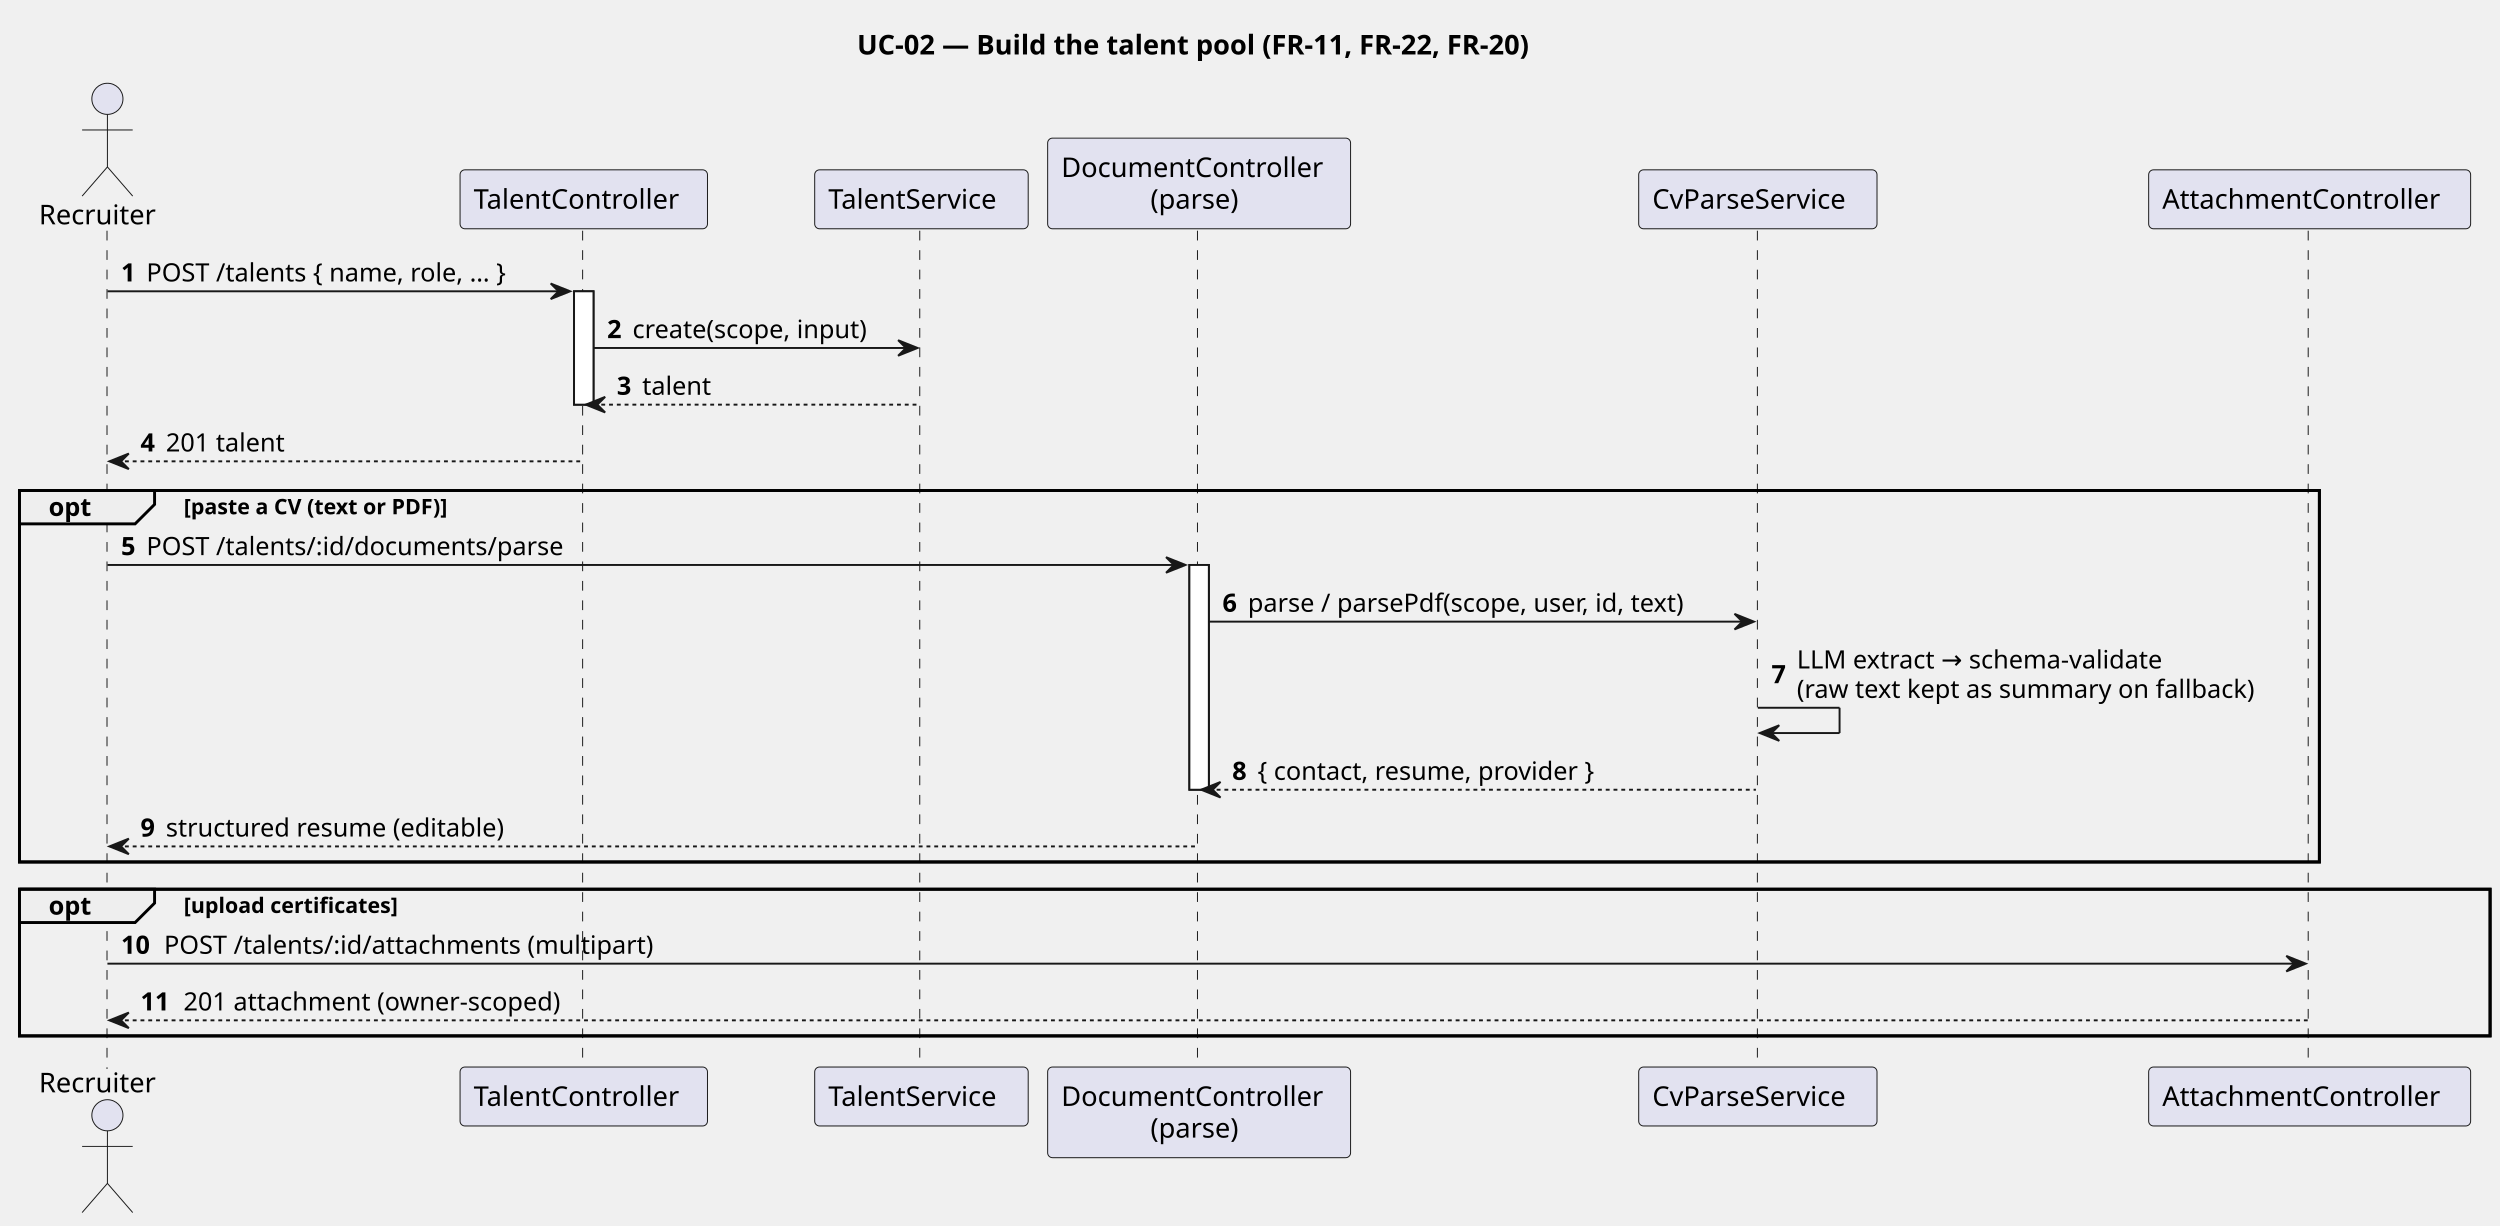
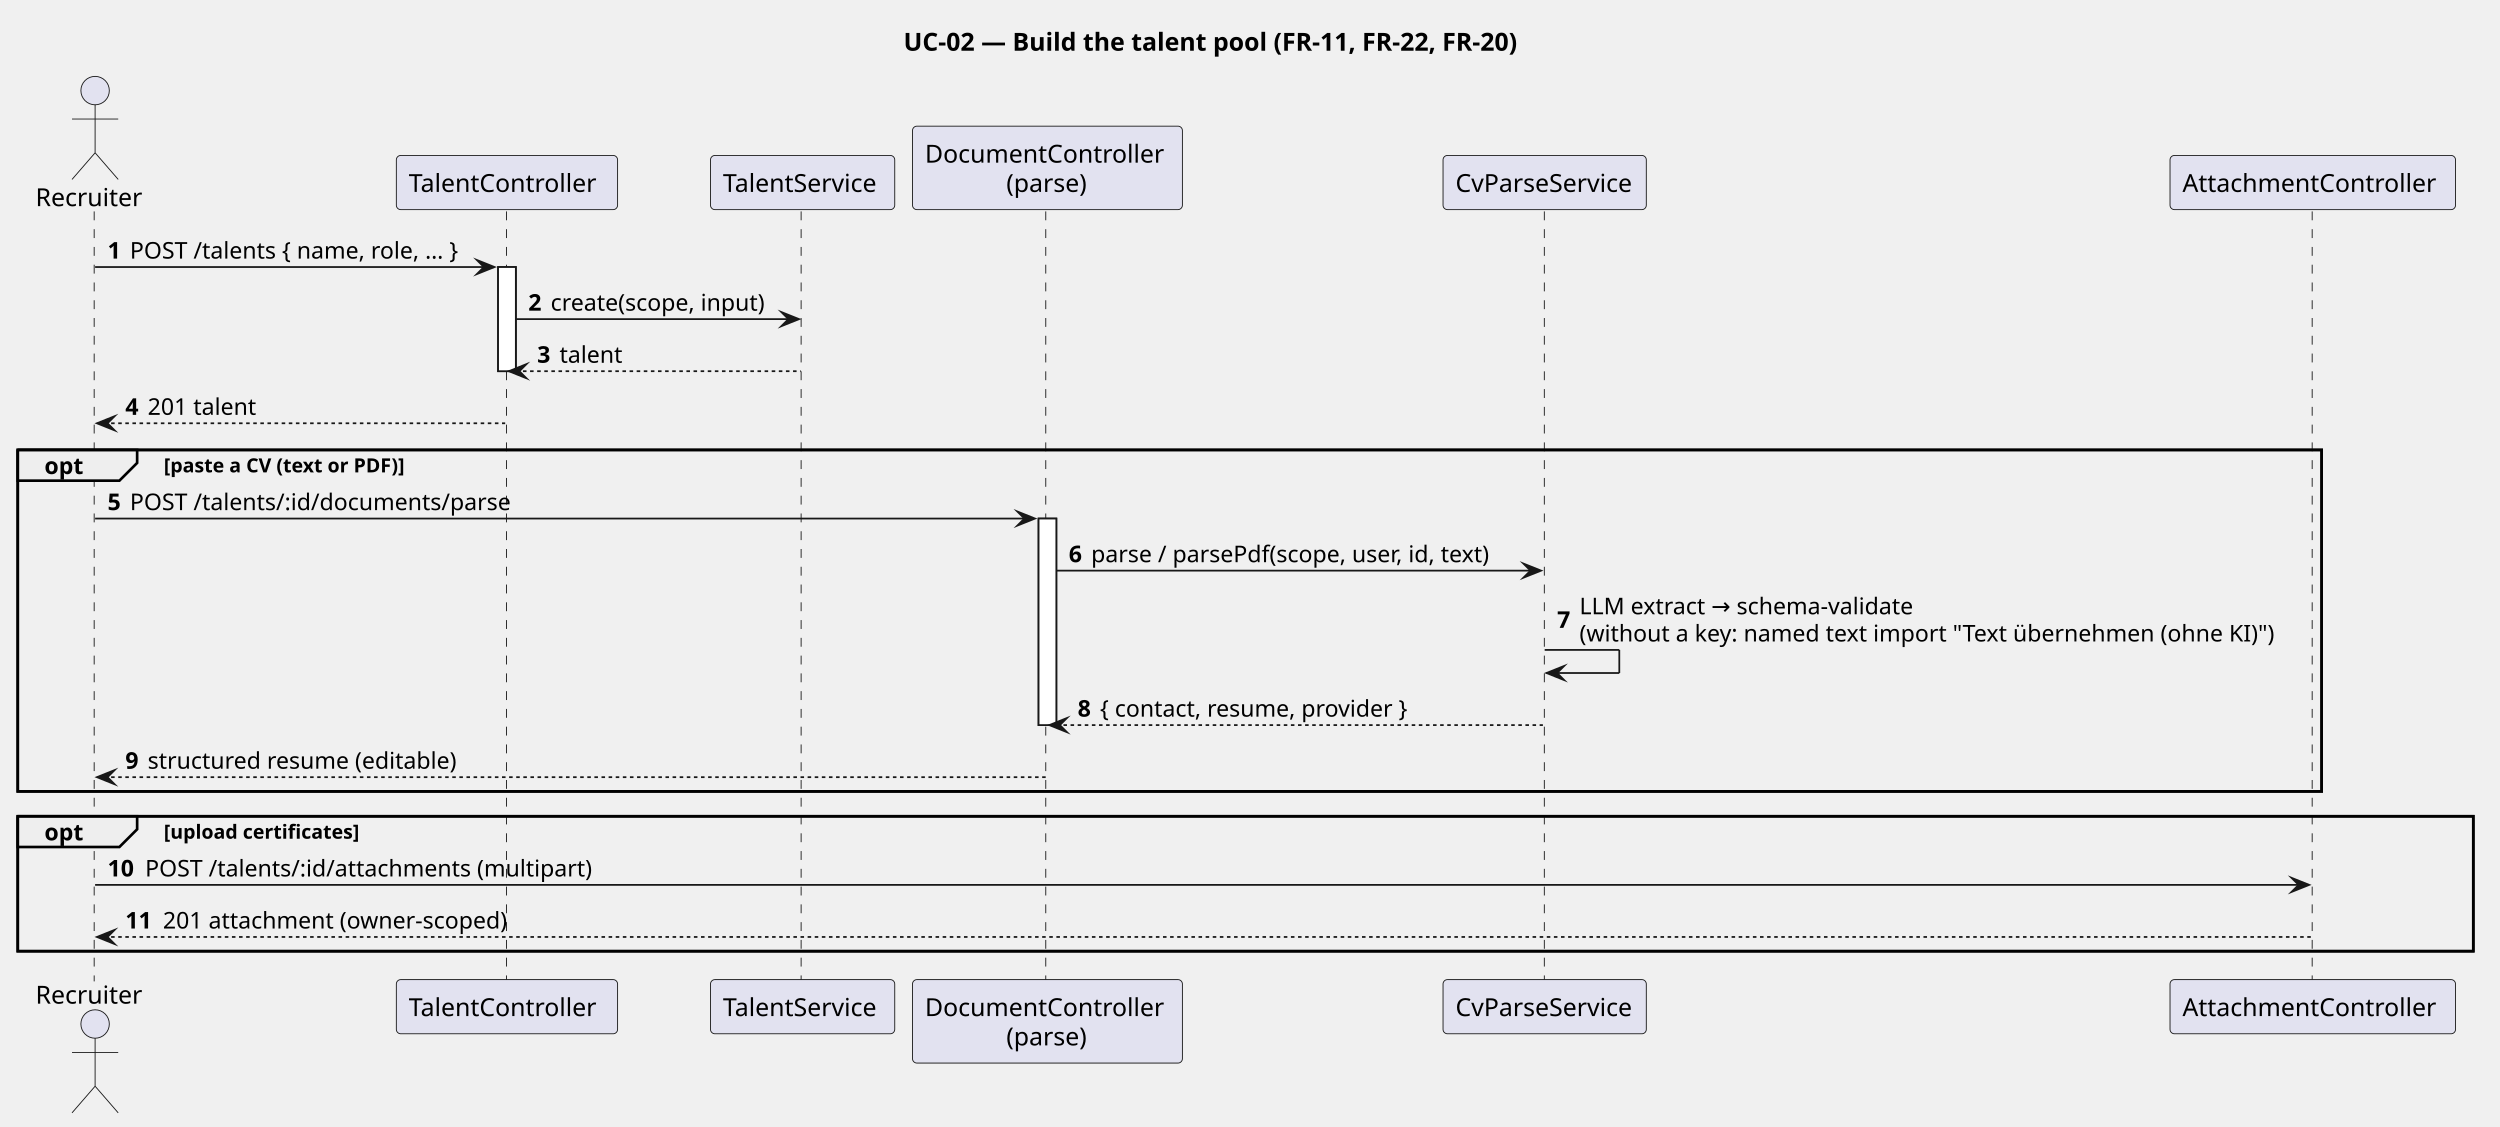
- <svg xmlns="http://www.w3.org/2000/svg" contentStyleType="text/css" height="630px" preserveAspectRatio="none" style="width:1285px;height:630px;background:#FFFFFF;" version="1.1" viewBox="0 0 1285 630" width="1285px" zoomAndPan="magnify">
+ <svg xmlns="http://www.w3.org/2000/svg" contentStyleType="text/css" data-diagram-type="SEQUENCE" height="634px" preserveAspectRatio="none" style="width:1407px;height:634px;background:#FFFFFF;" version="1.1" viewBox="0 0 1407 634" width="1407px" zoomAndPan="magnify">
  <defs />
  <g>
-     <text fill="#000000" font-family="sans-serif" font-size="14" font-weight="bold" lengthAdjust="spacing" textLength="407.832" x="440.537" y="27.995">UC-02 — Build the talent pool (FR-11, FR-22, FR-20)</text>
-     <rect fill="#FFFFFF" height="58.266" style="stroke:#181818;stroke-width:1.0;" width="10" x="295.056" y="149.727" />
-     <rect fill="#FFFFFF" height="115.531" style="stroke:#181818;stroke-width:1.0;" width="10" x="611.345" y="290.391" />
-     <rect fill="none" height="190.93" style="stroke:#000000;stroke-width:1.5;" width="1182.161" x="10" y="252.125" />
-     <rect fill="none" height="75.398" style="stroke:#000000;stroke-width:1.5;" width="1269.906" x="10" y="457.055" />
-     <line style="stroke:#181818;stroke-width:0.5;stroke-dasharray:5.0,5.0;" x1="55" x2="55" y1="118.594" y2="549.453" />
-     <line style="stroke:#181818;stroke-width:0.5;stroke-dasharray:5.0,5.0;" x1="299.472" x2="299.472" y1="118.594" y2="549.453" />
-     <line style="stroke:#181818;stroke-width:0.5;stroke-dasharray:5.0,5.0;" x1="472.756" x2="472.756" y1="118.594" y2="549.453" />
-     <line style="stroke:#181818;stroke-width:0.5;stroke-dasharray:5.0,5.0;" x1="615.494" x2="615.494" y1="118.594" y2="549.453" />
-     <line style="stroke:#181818;stroke-width:0.5;stroke-dasharray:5.0,5.0;" x1="903.293" x2="903.293" y1="118.594" y2="549.453" />
-     <line style="stroke:#181818;stroke-width:0.5;stroke-dasharray:5.0,5.0;" x1="1186.415" x2="1186.415" y1="118.594" y2="549.453" />
-     <text fill="#000000" font-family="sans-serif" font-size="14" lengthAdjust="spacing" textLength="64.415" x="20" y="115.292">Recruiter</text>
-     <ellipse cx="55.208" cy="50.797" fill="#E2E2F0" rx="8" ry="8" style="stroke:#181818;stroke-width:0.5;" />
-     <path d="M55.208,58.797 L55.208,85.797 M42.208,66.797 L68.207,66.797 M55.208,85.797 L42.208,100.797 M55.208,85.797 L68.207,100.797 " fill="none" style="stroke:#181818;stroke-width:0.5;" />
-     <text fill="#000000" font-family="sans-serif" font-size="14" lengthAdjust="spacing" textLength="64.415" x="20" y="561.448">Recruiter</text>
-     <ellipse cx="55.208" cy="573.25" fill="#E2E2F0" rx="8" ry="8" style="stroke:#181818;stroke-width:0.5;" />
-     <path d="M55.208,581.25 L55.208,608.25 M42.208,589.25 L68.207,589.25 M55.208,608.25 L42.208,623.25 M55.208,608.25 L68.207,623.25 " fill="none" style="stroke:#181818;stroke-width:0.5;" />
-     <rect fill="#E2E2F0" height="30.297" rx="2.5" ry="2.5" style="stroke:#181818;stroke-width:0.5;" width="127.169" x="236.472" y="87.297" />
-     <text fill="#000000" font-family="sans-serif" font-size="14" lengthAdjust="spacing" textLength="113.169" x="243.472" y="107.292">TalentController</text>
-     <rect fill="#E2E2F0" height="30.297" rx="2.5" ry="2.5" style="stroke:#181818;stroke-width:0.5;" width="127.169" x="236.472" y="548.453" />
-     <text fill="#000000" font-family="sans-serif" font-size="14" lengthAdjust="spacing" textLength="113.169" x="243.472" y="568.448">TalentController</text>
-     <rect fill="#E2E2F0" height="30.297" rx="2.5" ry="2.5" style="stroke:#181818;stroke-width:0.5;" width="109.737" x="418.756" y="87.297" />
-     <text fill="#000000" font-family="sans-serif" font-size="14" lengthAdjust="spacing" textLength="95.737" x="425.756" y="107.292">TalentService</text>
-     <rect fill="#E2E2F0" height="30.297" rx="2.5" ry="2.5" style="stroke:#181818;stroke-width:0.5;" width="109.737" x="418.756" y="548.453" />
-     <text fill="#000000" font-family="sans-serif" font-size="14" lengthAdjust="spacing" textLength="95.737" x="425.756" y="568.448">TalentService</text>
-     <rect fill="#E2E2F0" height="46.594" rx="2.5" ry="2.5" style="stroke:#181818;stroke-width:0.5;" width="155.702" x="538.494" y="71" />
-     <text fill="#000000" font-family="sans-serif" font-size="14" lengthAdjust="spacing" textLength="141.702" x="545.494" y="90.995">DocumentController</text>
-     <text fill="#000000" font-family="sans-serif" font-size="14" lengthAdjust="spacing" textLength="50.053" x="591.318" y="107.292">(parse)</text>
-     <rect fill="#E2E2F0" height="46.594" rx="2.5" ry="2.5" style="stroke:#181818;stroke-width:0.5;" width="155.702" x="538.494" y="548.453" />
-     <text fill="#000000" font-family="sans-serif" font-size="14" lengthAdjust="spacing" textLength="141.702" x="545.494" y="568.448">DocumentController</text>
-     <text fill="#000000" font-family="sans-serif" font-size="14" lengthAdjust="spacing" textLength="50.053" x="591.318" y="584.745">(parse)</text>
-     <rect fill="#E2E2F0" height="30.297" rx="2.5" ry="2.5" style="stroke:#181818;stroke-width:0.5;" width="122.486" x="842.293" y="87.297" />
-     <text fill="#000000" font-family="sans-serif" font-size="14" lengthAdjust="spacing" textLength="108.486" x="849.293" y="107.292">CvParseService</text>
-     <rect fill="#E2E2F0" height="30.297" rx="2.5" ry="2.5" style="stroke:#181818;stroke-width:0.5;" width="122.486" x="842.293" y="548.453" />
-     <text fill="#000000" font-family="sans-serif" font-size="14" lengthAdjust="spacing" textLength="108.486" x="849.293" y="568.448">CvParseService</text>
-     <rect fill="#E2E2F0" height="30.297" rx="2.5" ry="2.5" style="stroke:#181818;stroke-width:0.5;" width="165.491" x="1104.415" y="87.297" />
-     <text fill="#000000" font-family="sans-serif" font-size="14" lengthAdjust="spacing" textLength="151.491" x="1111.415" y="107.292">AttachmentController</text>
-     <rect fill="#E2E2F0" height="30.297" rx="2.5" ry="2.5" style="stroke:#181818;stroke-width:0.5;" width="165.491" x="1104.415" y="548.453" />
-     <text fill="#000000" font-family="sans-serif" font-size="14" lengthAdjust="spacing" textLength="151.491" x="1111.415" y="568.448">AttachmentController</text>
-     <rect fill="#FFFFFF" height="58.266" style="stroke:#181818;stroke-width:1.0;" width="10" x="295.056" y="149.727" />
-     <rect fill="#FFFFFF" height="115.531" style="stroke:#181818;stroke-width:1.0;" width="10" x="611.345" y="290.391" />
-     <polygon fill="#181818" points="283.056,145.727,293.056,149.727,283.056,153.727,287.056,149.727" style="stroke:#181818;stroke-width:1.0;" />
-     <line style="stroke:#181818;stroke-width:1.0;" x1="55.208" x2="289.056" y1="149.727" y2="149.727" />
-     <text fill="#000000" font-family="sans-serif" font-size="13" font-weight="bold" lengthAdjust="spacing" textLength="9.045" x="62.208" y="144.661">1</text>
-     <text fill="#000000" font-family="sans-serif" font-size="13" lengthAdjust="spacing" textLength="207.803" x="75.253" y="144.661">POST /talents { name, role, … }</text>
-     <polygon fill="#181818" points="461.625,174.859,471.625,178.859,461.625,182.859,465.625,178.859" style="stroke:#181818;stroke-width:1.0;" />
-     <line style="stroke:#181818;stroke-width:1.0;" x1="305.056" x2="467.625" y1="178.859" y2="178.859" />
-     <text fill="#000000" font-family="sans-serif" font-size="13" font-weight="bold" lengthAdjust="spacing" textLength="9.045" x="312.056" y="173.793">2</text>
-     <text fill="#000000" font-family="sans-serif" font-size="13" lengthAdjust="spacing" textLength="131.523" x="325.102" y="173.793">create(scope, input)</text>
-     <polygon fill="#181818" points="311.056,203.992,301.056,207.992,311.056,211.992,307.056,207.992" style="stroke:#181818;stroke-width:1.0;" />
-     <line style="stroke:#181818;stroke-width:1.0;stroke-dasharray:2.0,2.0;" x1="305.056" x2="472.625" y1="207.992" y2="207.992" />
-     <text fill="#000000" font-family="sans-serif" font-size="13" font-weight="bold" lengthAdjust="spacing" textLength="9.045" x="317.056" y="202.926">3</text>
-     <text fill="#000000" font-family="sans-serif" font-size="13" lengthAdjust="spacing" textLength="38.01" x="330.102" y="202.926">talent</text>
-     <polygon fill="#181818" points="66.207,233.125,56.208,237.125,66.207,241.125,62.208,237.125" style="stroke:#181818;stroke-width:1.0;" />
-     <line style="stroke:#181818;stroke-width:1.0;stroke-dasharray:2.0,2.0;" x1="60.208" x2="299.056" y1="237.125" y2="237.125" />
-     <text fill="#000000" font-family="sans-serif" font-size="13" font-weight="bold" lengthAdjust="spacing" textLength="9.045" x="72.207" y="232.059">4</text>
-     <text fill="#000000" font-family="sans-serif" font-size="13" lengthAdjust="spacing" textLength="66.955" x="85.253" y="232.059">201 talent</text>
-     <path d="M10,252.125 L79.451,252.125 L79.451,259.258 L69.451,269.258 L10,269.258 L10,252.125 " fill="#EEEEEE" style="stroke:#000000;stroke-width:1.5;" />
-     <rect fill="none" height="190.93" style="stroke:#000000;stroke-width:1.5;" width="1182.161" x="10" y="252.125" />
-     <text fill="#000000" font-family="sans-serif" font-size="13" font-weight="bold" lengthAdjust="spacing" textLength="24.451" x="25" y="265.192">opt</text>
-     <text fill="#000000" font-family="sans-serif" font-size="11" font-weight="bold" lengthAdjust="spacing" textLength="160.59" x="94.451" y="264.335">[paste a CV (text or PDF)]</text>
-     <polygon fill="#181818" points="599.345,286.391,609.345,290.391,599.345,294.391,603.345,290.391" style="stroke:#181818;stroke-width:1.0;" />
-     <line style="stroke:#181818;stroke-width:1.0;" x1="55.208" x2="605.345" y1="290.391" y2="290.391" />
-     <text fill="#000000" font-family="sans-serif" font-size="13" font-weight="bold" lengthAdjust="spacing" textLength="9.045" x="62.208" y="285.325">5</text>
-     <text fill="#000000" font-family="sans-serif" font-size="13" lengthAdjust="spacing" textLength="225.64" x="75.253" y="285.325">POST /talents/:id/documents/parse</text>
-     <polygon fill="#181818" points="891.537,315.523,901.537,319.523,891.537,323.523,895.537,319.523" style="stroke:#181818;stroke-width:1.0;" />
-     <line style="stroke:#181818;stroke-width:1.0;" x1="621.345" x2="897.537" y1="319.523" y2="319.523" />
-     <text fill="#000000" font-family="sans-serif" font-size="13" font-weight="bold" lengthAdjust="spacing" textLength="9.045" x="628.345" y="314.457">6</text>
-     <text fill="#000000" font-family="sans-serif" font-size="13" lengthAdjust="spacing" textLength="245.147" x="641.39" y="314.457">parse / parsePdf(scope, user, id, text)</text>
-     <line style="stroke:#181818;stroke-width:1.0;" x1="903.537" x2="945.537" y1="363.789" y2="363.789" />
-     <line style="stroke:#181818;stroke-width:1.0;" x1="945.537" x2="945.537" y1="363.789" y2="376.789" />
-     <line style="stroke:#181818;stroke-width:1.0;" x1="904.537" x2="945.537" y1="376.789" y2="376.789" />
-     <polygon fill="#181818" points="914.537,372.789,904.537,376.789,914.537,380.789,910.537,376.789" style="stroke:#181818;stroke-width:1.0;" />
-     <text fill="#000000" font-family="sans-serif" font-size="13" font-weight="bold" lengthAdjust="spacing" textLength="9.045" x="910.537" y="351.157">7</text>
-     <text fill="#000000" font-family="sans-serif" font-size="13" lengthAdjust="spacing" textLength="203.011" x="923.582" y="343.59">LLM extract → schema-validate</text>
-     <text fill="#000000" font-family="sans-serif" font-size="13" lengthAdjust="spacing" textLength="256.579" x="923.582" y="358.723">(raw text kept as summary on fallback)</text>
-     <polygon fill="#181818" points="627.345,401.922,617.345,405.922,627.345,409.922,623.345,405.922" style="stroke:#181818;stroke-width:1.0;" />
-     <line style="stroke:#181818;stroke-width:1.0;stroke-dasharray:2.0,2.0;" x1="621.345" x2="902.537" y1="405.922" y2="405.922" />
-     <text fill="#000000" font-family="sans-serif" font-size="13" font-weight="bold" lengthAdjust="spacing" textLength="9.045" x="633.345" y="400.856">8</text>
-     <text fill="#000000" font-family="sans-serif" font-size="13" lengthAdjust="spacing" textLength="193.451" x="646.39" y="400.856">{ contact, resume, provider }</text>
-     <polygon fill="#181818" points="66.207,431.055,56.208,435.055,66.207,439.055,62.208,435.055" style="stroke:#181818;stroke-width:1.0;" />
-     <line style="stroke:#181818;stroke-width:1.0;stroke-dasharray:2.0,2.0;" x1="60.208" x2="615.345" y1="435.055" y2="435.055" />
-     <text fill="#000000" font-family="sans-serif" font-size="13" font-weight="bold" lengthAdjust="spacing" textLength="9.045" x="72.207" y="429.989">9</text>
-     <text fill="#000000" font-family="sans-serif" font-size="13" lengthAdjust="spacing" textLength="187.745" x="85.253" y="429.989">structured resume (editable)</text>
-     <path d="M10,457.055 L79.451,457.055 L79.451,464.188 L69.451,474.188 L10,474.188 L10,457.055 " fill="#EEEEEE" style="stroke:#000000;stroke-width:1.5;" />
-     <rect fill="none" height="75.398" style="stroke:#000000;stroke-width:1.5;" width="1269.906" x="10" y="457.055" />
-     <text fill="#000000" font-family="sans-serif" font-size="13" font-weight="bold" lengthAdjust="spacing" textLength="24.451" x="25" y="470.122">opt</text>
-     <text fill="#000000" font-family="sans-serif" font-size="11" font-weight="bold" lengthAdjust="spacing" textLength="126.414" x="94.451" y="469.265">[upload certificates]</text>
-     <polygon fill="#181818" points="1175.161,491.32,1185.161,495.32,1175.161,499.32,1179.161,495.32" style="stroke:#181818;stroke-width:1.0;" />
-     <line style="stroke:#181818;stroke-width:1.0;" x1="55.208" x2="1181.161" y1="495.32" y2="495.32" />
-     <text fill="#000000" font-family="sans-serif" font-size="13" font-weight="bold" lengthAdjust="spacing" textLength="18.091" x="62.208" y="490.254">10</text>
-     <text fill="#000000" font-family="sans-serif" font-size="13" lengthAdjust="spacing" textLength="269.007" x="84.298" y="490.254">POST /talents/:id/attachments (multipart)</text>
-     <polygon fill="#181818" points="66.207,520.453,56.208,524.453,66.207,528.453,62.208,524.453" style="stroke:#181818;stroke-width:1.0;" />
-     <line style="stroke:#181818;stroke-width:1.0;stroke-dasharray:2.0,2.0;" x1="60.208" x2="1186.161" y1="524.453" y2="524.453" />
-     <text fill="#000000" font-family="sans-serif" font-size="13" font-weight="bold" lengthAdjust="spacing" textLength="18.091" x="72.207" y="519.387">11</text>
-     <text fill="#000000" font-family="sans-serif" font-size="13" lengthAdjust="spacing" textLength="209.968" x="94.298" y="519.387">201 attachment (owner-scoped)</text>
+     <g class="title" data-source-line="1">
+       <text fill="#000000" font-family="sans-serif" font-size="14" font-weight="700" lengthAdjust="spacing" textLength="383.94" x="508.514" y="28.535">UC-02 — Build the talent pool (FR-11, FR-22, FR-20)</text>
+     </g>
+     <g>
+       <rect fill="#FFFFFF" height="58.621" style="stroke:#181818;stroke-width:1;" width="10" x="280.317" y="150.287" />
+     </g>
+     <g>
+       <rect fill="#FFFFFF" height="116.242" style="stroke:#181818;stroke-width:1;" width="10" x="584.508" y="291.84" />
+     </g>
+     <rect fill="none" height="192.174" style="stroke:#000000;stroke-width:1.5;" width="1296.629" x="10" y="253.219" />
+     <rect fill="none" height="75.932" style="stroke:#000000;stroke-width:1.5;" width="1381.968" x="10" y="459.393" />
+     <g class="participant-lifeline" data-entity-uid="part1" data-qualified-name="Recruiter" data-source-line="5" id="part1-lifeline">
+       <g>
+         <rect fill="#000000" fill-opacity="0" height="433.348" width="8" x="49.526" y="118.977" />
+         <line style="stroke:#181818;stroke-width:0.5;stroke-dasharray:5,5;" x1="53" x2="53" y1="118.977" y2="552.324" />
+       </g>
+     </g>
+     <g class="participant-lifeline" data-entity-uid="part2" data-qualified-name="TC" data-source-line="6" id="part2-lifeline">
+       <g>
+         <rect fill="#000000" fill-opacity="0" height="433.348" width="8" x="281.317" y="118.977" />
+         <line style="stroke:#181818;stroke-width:0.5;stroke-dasharray:5,5;" x1="285.059" x2="285.059" y1="118.977" y2="552.324" />
+       </g>
+     </g>
+     <g class="participant-lifeline" data-entity-uid="part3" data-qualified-name="TS" data-source-line="7" id="part3-lifeline">
+       <g>
+         <rect fill="#000000" fill-opacity="0" height="433.348" width="8" x="447.713" y="118.977" />
+         <line style="stroke:#181818;stroke-width:0.5;stroke-dasharray:5,5;" x1="450.87" x2="450.87" y1="118.977" y2="552.324" />
+       </g>
+     </g>
+     <g class="participant-lifeline" data-entity-uid="part4" data-qualified-name="DC" data-source-line="8" id="part4-lifeline">
+       <g>
+         <rect fill="#000000" fill-opacity="0" height="433.348" width="8" x="585.508" y="118.977" />
+         <line style="stroke:#181818;stroke-width:0.5;stroke-dasharray:5,5;" x1="588.557" x2="588.557" y1="118.977" y2="552.324" />
+       </g>
+     </g>
+     <g class="participant-lifeline" data-entity-uid="part5" data-qualified-name="CV" data-source-line="9" id="part5-lifeline">
+       <g>
+         <rect fill="#000000" fill-opacity="0" height="433.348" width="8" x="865.343" y="118.977" />
+         <line style="stroke:#181818;stroke-width:0.5;stroke-dasharray:5,5;" x1="869.143" x2="869.143" y1="118.977" y2="552.324" />
+       </g>
+     </g>
+     <g class="participant-lifeline" data-entity-uid="part6" data-qualified-name="AC" data-source-line="10" id="part6-lifeline">
+       <g>
+         <rect fill="#000000" fill-opacity="0" height="433.348" width="8" x="1297.629" y="118.977" />
+         <line style="stroke:#181818;stroke-width:0.5;stroke-dasharray:5,5;" x1="1301.29" x2="1301.29" y1="118.977" y2="552.324" />
+       </g>
+     </g>
+     <g class="participant participant-head" data-entity-uid="part1" data-qualified-name="Recruiter" data-source-line="5" id="part1-head">
+       <text fill="#000000" font-family="sans-serif" font-size="14" lengthAdjust="spacing" textLength="61.052" x="20" y="116.023">Recruiter</text>
+       <ellipse cx="53.526" cy="50.988" fill="#E2E2F0" rx="8" ry="8" style="stroke:#181818;stroke-width:0.5;" />
+       <path d="M53.526,58.988 L53.526,85.988 M40.526,66.988 L66.526,66.988 M53.526,85.988 L40.526,100.988 M53.526,85.988 L66.526,100.988" fill="none" style="stroke:#181818;stroke-width:0.5;" />
+     </g>
+     <g class="participant participant-tail" data-entity-uid="part1" data-qualified-name="Recruiter" data-source-line="5" id="part1-tail">
+       <text fill="#000000" font-family="sans-serif" font-size="14" lengthAdjust="spacing" textLength="61.052" x="20" y="564.859">Recruiter</text>
+       <ellipse cx="53.526" cy="576.312" fill="#E2E2F0" rx="8" ry="8" style="stroke:#181818;stroke-width:0.5;" />
+       <path d="M53.526,584.312 L53.526,611.312 M40.526,592.312 L66.526,592.312 M53.526,611.312 L40.526,626.312 M53.526,611.312 L66.526,626.312" fill="none" style="stroke:#181818;stroke-width:0.5;" />
+     </g>
+     <g class="participant participant-head" data-entity-uid="part2" data-qualified-name="TC" data-source-line="6" id="part2-head">
+       <rect fill="#E2E2F0" height="30.488" rx="2.5" ry="2.5" style="stroke:#181818;stroke-width:0.5;" width="124.517" x="223.059" y="87.488" />
+       <text fill="#000000" font-family="sans-serif" font-size="14" lengthAdjust="spacing" textLength="110.517" x="230.059" y="108.023">TalentController</text>
+     </g>
+     <g class="participant participant-tail" data-entity-uid="part2" data-qualified-name="TC" data-source-line="6" id="part2-tail">
+       <rect fill="#E2E2F0" height="30.488" rx="2.5" ry="2.5" style="stroke:#181818;stroke-width:0.5;" width="124.517" x="223.059" y="551.324" />
+       <text fill="#000000" font-family="sans-serif" font-size="14" lengthAdjust="spacing" textLength="110.517" x="230.059" y="571.859">TalentController</text>
+     </g>
+     <g class="participant participant-head" data-entity-uid="part3" data-qualified-name="TS" data-source-line="7" id="part3-head">
+       <rect fill="#E2E2F0" height="30.488" rx="2.5" ry="2.5" style="stroke:#181818;stroke-width:0.5;" width="103.688" x="399.87" y="87.488" />
+       <text fill="#000000" font-family="sans-serif" font-size="14" lengthAdjust="spacing" textLength="89.688" x="406.87" y="108.023">TalentService</text>
+     </g>
+     <g class="participant participant-tail" data-entity-uid="part3" data-qualified-name="TS" data-source-line="7" id="part3-tail">
+       <rect fill="#E2E2F0" height="30.488" rx="2.5" ry="2.5" style="stroke:#181818;stroke-width:0.5;" width="103.688" x="399.87" y="551.324" />
+       <text fill="#000000" font-family="sans-serif" font-size="14" lengthAdjust="spacing" textLength="89.688" x="406.87" y="571.859">TalentService</text>
+     </g>
+     <g class="participant participant-head" data-entity-uid="part4" data-qualified-name="DC" data-source-line="8" id="part4-head">
+       <rect fill="#E2E2F0" height="46.977" rx="2.5" ry="2.5" style="stroke:#181818;stroke-width:0.5;" width="151.901" x="513.557" y="71" />
+       <text fill="#000000" font-family="sans-serif" font-size="14" lengthAdjust="spacing" textLength="137.901" x="520.557" y="91.535">DocumentController</text>
+       <text fill="#000000" font-family="sans-serif" font-size="14" lengthAdjust="spacing" textLength="46.313" x="566.351" y="108.023">(parse)</text>
+     </g>
+     <g class="participant participant-tail" data-entity-uid="part4" data-qualified-name="DC" data-source-line="8" id="part4-tail">
+       <rect fill="#E2E2F0" height="46.977" rx="2.5" ry="2.5" style="stroke:#181818;stroke-width:0.5;" width="151.901" x="513.557" y="551.324" />
+       <text fill="#000000" font-family="sans-serif" font-size="14" lengthAdjust="spacing" textLength="137.901" x="520.557" y="571.859">DocumentController</text>
+       <text fill="#000000" font-family="sans-serif" font-size="14" lengthAdjust="spacing" textLength="46.313" x="566.351" y="588.348">(parse)</text>
+     </g>
+     <g class="participant participant-head" data-entity-uid="part5" data-qualified-name="CV" data-source-line="9" id="part5-head">
+       <rect fill="#E2E2F0" height="30.488" rx="2.5" ry="2.5" style="stroke:#181818;stroke-width:0.5;" width="114.399" x="812.143" y="87.488" />
+       <text fill="#000000" font-family="sans-serif" font-size="14" lengthAdjust="spacing" textLength="100.399" x="819.143" y="108.023">CvParseService</text>
+     </g>
+     <g class="participant participant-tail" data-entity-uid="part5" data-qualified-name="CV" data-source-line="9" id="part5-tail">
+       <rect fill="#E2E2F0" height="30.488" rx="2.5" ry="2.5" style="stroke:#181818;stroke-width:0.5;" width="114.399" x="812.143" y="551.324" />
+       <text fill="#000000" font-family="sans-serif" font-size="14" lengthAdjust="spacing" textLength="100.399" x="819.143" y="571.859">CvParseService</text>
+     </g>
+     <g class="participant participant-head" data-entity-uid="part6" data-qualified-name="AC" data-source-line="10" id="part6-head">
+       <rect fill="#E2E2F0" height="30.488" rx="2.5" ry="2.5" style="stroke:#181818;stroke-width:0.5;" width="160.679" x="1221.29" y="87.488" />
+       <text fill="#000000" font-family="sans-serif" font-size="14" lengthAdjust="spacing" textLength="146.679" x="1228.29" y="108.023">AttachmentController</text>
+     </g>
+     <g class="participant participant-tail" data-entity-uid="part6" data-qualified-name="AC" data-source-line="10" id="part6-tail">
+       <rect fill="#E2E2F0" height="30.488" rx="2.5" ry="2.5" style="stroke:#181818;stroke-width:0.5;" width="160.679" x="1221.29" y="551.324" />
+       <text fill="#000000" font-family="sans-serif" font-size="14" lengthAdjust="spacing" textLength="146.679" x="1228.29" y="571.859">AttachmentController</text>
+     </g>
+     <g>
+       <rect fill="#FFFFFF" height="58.621" style="stroke:#181818;stroke-width:1;" width="10" x="280.317" y="150.287" />
+     </g>
+     <g>
+       <rect fill="#FFFFFF" height="116.242" style="stroke:#181818;stroke-width:1;" width="10" x="584.508" y="291.84" />
+     </g>
+     <g class="message" data-entity-1="part1" data-entity-2="part2" data-source-line="12" id="msg1">
+       <polygon fill="#181818" points="268.317,146.287,278.317,150.287,268.317,154.287,272.317,150.287" style="stroke:#181818;stroke-width:1;stroke-linejoin:miter;stroke-miterlimit:10;" />
+       <line style="stroke:#181818;stroke-width:1;" x1="53.526" x2="274.317" y1="150.287" y2="150.287" />
+       <text fill="#000000" font-family="sans-serif" font-size="13" font-weight="700" lengthAdjust="spacing" textLength="8.576" x="60.526" y="145.545">1</text>
+       <text fill="#000000" font-family="sans-serif" font-size="13" lengthAdjust="spacing" textLength="195.216" x="73.102" y="145.545">POST /talents { name, role, … }</text>
+     </g>
+     <g class="message" data-entity-1="part2" data-entity-2="part3" data-source-line="14" id="msg2">
+       <polygon fill="#181818" points="439.713,175.598,449.713,179.598,439.713,183.598,443.713,179.598" style="stroke:#181818;stroke-width:1;stroke-linejoin:miter;stroke-miterlimit:10;" />
+       <line style="stroke:#181818;stroke-width:1;" x1="290.317" x2="445.713" y1="179.598" y2="179.598" />
+       <text fill="#000000" font-family="sans-serif" font-size="13" font-weight="700" lengthAdjust="spacing" textLength="8.576" x="297.317" y="174.856">2</text>
+       <text fill="#000000" font-family="sans-serif" font-size="13" lengthAdjust="spacing" textLength="124.82" x="309.893" y="174.856">create(scope, input)</text>
+     </g>
+     <g class="message" data-entity-1="part3" data-entity-2="part2" data-source-line="15" id="msg3">
+       <polygon fill="#181818" points="296.317,204.908,286.317,208.908,296.317,212.908,292.317,208.908" style="stroke:#181818;stroke-width:1;stroke-linejoin:miter;stroke-miterlimit:10;" />
+       <line style="stroke:#181818;stroke-width:1;stroke-dasharray:2,2;" x1="290.317" x2="450.713" y1="208.908" y2="208.908" />
+       <text fill="#000000" font-family="sans-serif" font-size="13" font-weight="700" lengthAdjust="spacing" textLength="8.576" x="302.317" y="204.166">3</text>
+       <text fill="#000000" font-family="sans-serif" font-size="13" lengthAdjust="spacing" textLength="35.972" x="314.893" y="204.166">talent</text>
+     </g>
+     <g class="message" data-entity-1="part2" data-entity-2="part1" data-source-line="17" id="msg4">
+       <polygon fill="#181818" points="64.526,234.219,54.526,238.219,64.526,242.219,60.526,238.219" style="stroke:#181818;stroke-width:1;stroke-linejoin:miter;stroke-miterlimit:10;" />
+       <line style="stroke:#181818;stroke-width:1;stroke-dasharray:2,2;" x1="58.526" x2="284.317" y1="238.219" y2="238.219" />
+       <text fill="#000000" font-family="sans-serif" font-size="13" font-weight="700" lengthAdjust="spacing" textLength="8.576" x="70.526" y="233.477">4</text>
+       <text fill="#000000" font-family="sans-serif" font-size="13" lengthAdjust="spacing" textLength="64.746" x="83.102" y="233.477">201 talent</text>
+     </g>
+     <path d="M10,253.219 L77.185,253.219 L77.185,260.529 L67.185,270.529 L10,270.529 L10,253.219" fill="#EEEEEE" style="stroke:#000000;stroke-width:1.5;" />
+     <rect fill="none" height="192.174" style="stroke:#000000;stroke-width:1.5;" width="1296.629" x="10" y="253.219" />
+     <text fill="#000000" font-family="sans-serif" font-size="13" font-weight="700" lengthAdjust="spacing" textLength="22.185" x="25" y="266.787">opt</text>
+     <text fill="#000000" font-family="sans-serif" font-size="11" font-weight="700" lengthAdjust="spacing" textLength="142.973" x="92.185" y="265.853">[paste a CV (text or PDF)]</text>
+     <g class="message" data-entity-1="part1" data-entity-2="part4" data-source-line="20" id="msg5">
+       <polygon fill="#181818" points="572.508,287.84,582.508,291.84,572.508,295.84,576.508,291.84" style="stroke:#181818;stroke-width:1;stroke-linejoin:miter;stroke-miterlimit:10;" />
+       <line style="stroke:#181818;stroke-width:1;" x1="53.526" x2="578.508" y1="291.84" y2="291.84" />
+       <text fill="#000000" font-family="sans-serif" font-size="13" font-weight="700" lengthAdjust="spacing" textLength="8.576" x="60.526" y="287.098">5</text>
+       <text fill="#000000" font-family="sans-serif" font-size="13" lengthAdjust="spacing" textLength="226.922" x="73.102" y="287.098">POST /talents/:id/documents/parse</text>
+     </g>
+     <g class="message" data-entity-1="part4" data-entity-2="part5" data-source-line="22" id="msg6">
+       <polygon fill="#181818" points="857.343,317.15,867.343,321.15,857.343,325.15,861.343,321.15" style="stroke:#181818;stroke-width:1;stroke-linejoin:miter;stroke-miterlimit:10;" />
+       <line style="stroke:#181818;stroke-width:1;" x1="594.508" x2="863.343" y1="321.15" y2="321.15" />
+       <text fill="#000000" font-family="sans-serif" font-size="13" font-weight="700" lengthAdjust="spacing" textLength="8.576" x="601.508" y="316.408">6</text>
+       <text fill="#000000" font-family="sans-serif" font-size="13" lengthAdjust="spacing" textLength="238.259" x="614.083" y="316.408">parse / parsePdf(scope, user, id, text)</text>
+     </g>
+     <g class="message" data-entity-1="part5" data-entity-2="part5" data-source-line="23" id="msg7">
+       <line style="stroke:#181818;stroke-width:1;" x1="869.343" x2="911.343" y1="365.772" y2="365.772" />
+       <line style="stroke:#181818;stroke-width:1;" x1="911.343" x2="911.343" y1="365.772" y2="378.772" />
+       <line style="stroke:#181818;stroke-width:1;" x1="870.343" x2="911.343" y1="378.772" y2="378.772" />
+       <polygon fill="#181818" points="880.343,374.772,870.343,378.772,880.343,382.772,876.343,378.772" style="stroke:#181818;stroke-width:1;stroke-linejoin:miter;stroke-miterlimit:10;" />
+       <text fill="#000000" font-family="sans-serif" font-size="13" font-weight="700" lengthAdjust="spacing" textLength="8.576" x="876.343" y="353.374">7</text>
+       <text fill="#000000" font-family="sans-serif" font-size="13" lengthAdjust="spacing" textLength="198.821" x="888.918" y="345.719">LLM extract → schema-validate</text>
+       <text fill="#000000" font-family="sans-serif" font-size="13" lengthAdjust="spacing" textLength="405.71" x="888.918" y="361.029">(without a key: named text import "Text übernehmen (ohne KI)")</text>
+     </g>
+     <g class="message" data-entity-1="part5" data-entity-2="part4" data-source-line="24" id="msg8">
+       <polygon fill="#181818" points="600.508,404.082,590.508,408.082,600.508,412.082,596.508,408.082" style="stroke:#181818;stroke-width:1;stroke-linejoin:miter;stroke-miterlimit:10;" />
+       <line style="stroke:#181818;stroke-width:1;stroke-dasharray:2,2;" x1="594.508" x2="868.343" y1="408.082" y2="408.082" />
+       <text fill="#000000" font-family="sans-serif" font-size="13" font-weight="700" lengthAdjust="spacing" textLength="8.576" x="606.508" y="403.34">8</text>
+       <text fill="#000000" font-family="sans-serif" font-size="13" lengthAdjust="spacing" textLength="178.763" x="619.083" y="403.34">{ contact, resume, provider }</text>
+     </g>
+     <g class="message" data-entity-1="part4" data-entity-2="part1" data-source-line="26" id="msg9">
+       <polygon fill="#181818" points="64.526,433.393,54.526,437.393,64.526,441.393,60.526,437.393" style="stroke:#181818;stroke-width:1;stroke-linejoin:miter;stroke-miterlimit:10;" />
+       <line style="stroke:#181818;stroke-width:1;stroke-dasharray:2,2;" x1="58.526" x2="588.508" y1="437.393" y2="437.393" />
+       <text fill="#000000" font-family="sans-serif" font-size="13" font-weight="700" lengthAdjust="spacing" textLength="8.576" x="70.526" y="432.65">9</text>
+       <text fill="#000000" font-family="sans-serif" font-size="13" lengthAdjust="spacing" textLength="178.934" x="83.102" y="432.65">structured resume (editable)</text>
+     </g>
+     <path d="M10,459.393 L77.185,459.393 L77.185,466.703 L67.185,476.703 L10,476.703 L10,459.393" fill="#EEEEEE" style="stroke:#000000;stroke-width:1.5;" />
+     <rect fill="none" height="75.932" style="stroke:#000000;stroke-width:1.5;" width="1381.968" x="10" y="459.393" />
+     <text fill="#000000" font-family="sans-serif" font-size="13" font-weight="700" lengthAdjust="spacing" textLength="22.185" x="25" y="472.961">opt</text>
+     <text fill="#000000" font-family="sans-serif" font-size="11" font-weight="700" lengthAdjust="spacing" textLength="113.566" x="92.185" y="472.027">[upload certificates]</text>
+     <g class="message" data-entity-1="part1" data-entity-2="part6" data-source-line="30" id="msg10">
+       <polygon fill="#181818" points="1289.629,494.014,1299.629,498.014,1289.629,502.014,1293.629,498.014" style="stroke:#181818;stroke-width:1;stroke-linejoin:miter;stroke-miterlimit:10;" />
+       <line style="stroke:#181818;stroke-width:1;" x1="53.526" x2="1295.629" y1="498.014" y2="498.014" />
+       <text fill="#000000" font-family="sans-serif" font-size="13" font-weight="700" lengthAdjust="spacing" textLength="17.151" x="60.526" y="493.272">10</text>
+       <text fill="#000000" font-family="sans-serif" font-size="13" lengthAdjust="spacing" textLength="264.164" x="81.677" y="493.272">POST /talents/:id/attachments (multipart)</text>
+     </g>
+     <g class="message" data-entity-1="part6" data-entity-2="part1" data-source-line="31" id="msg11">
+       <polygon fill="#181818" points="64.526,523.324,54.526,527.324,64.526,531.324,60.526,527.324" style="stroke:#181818;stroke-width:1;stroke-linejoin:miter;stroke-miterlimit:10;" />
+       <line style="stroke:#181818;stroke-width:1;stroke-dasharray:2,2;" x1="58.526" x2="1300.629" y1="527.324" y2="527.324" />
+       <text fill="#000000" font-family="sans-serif" font-size="13" font-weight="700" lengthAdjust="spacing" textLength="17.151" x="70.526" y="522.582">11</text>
+       <text fill="#000000" font-family="sans-serif" font-size="13" lengthAdjust="spacing" textLength="203.493" x="91.677" y="522.582">201 attachment (owner-scoped)</text>
+     </g>
  </g>
</svg>
